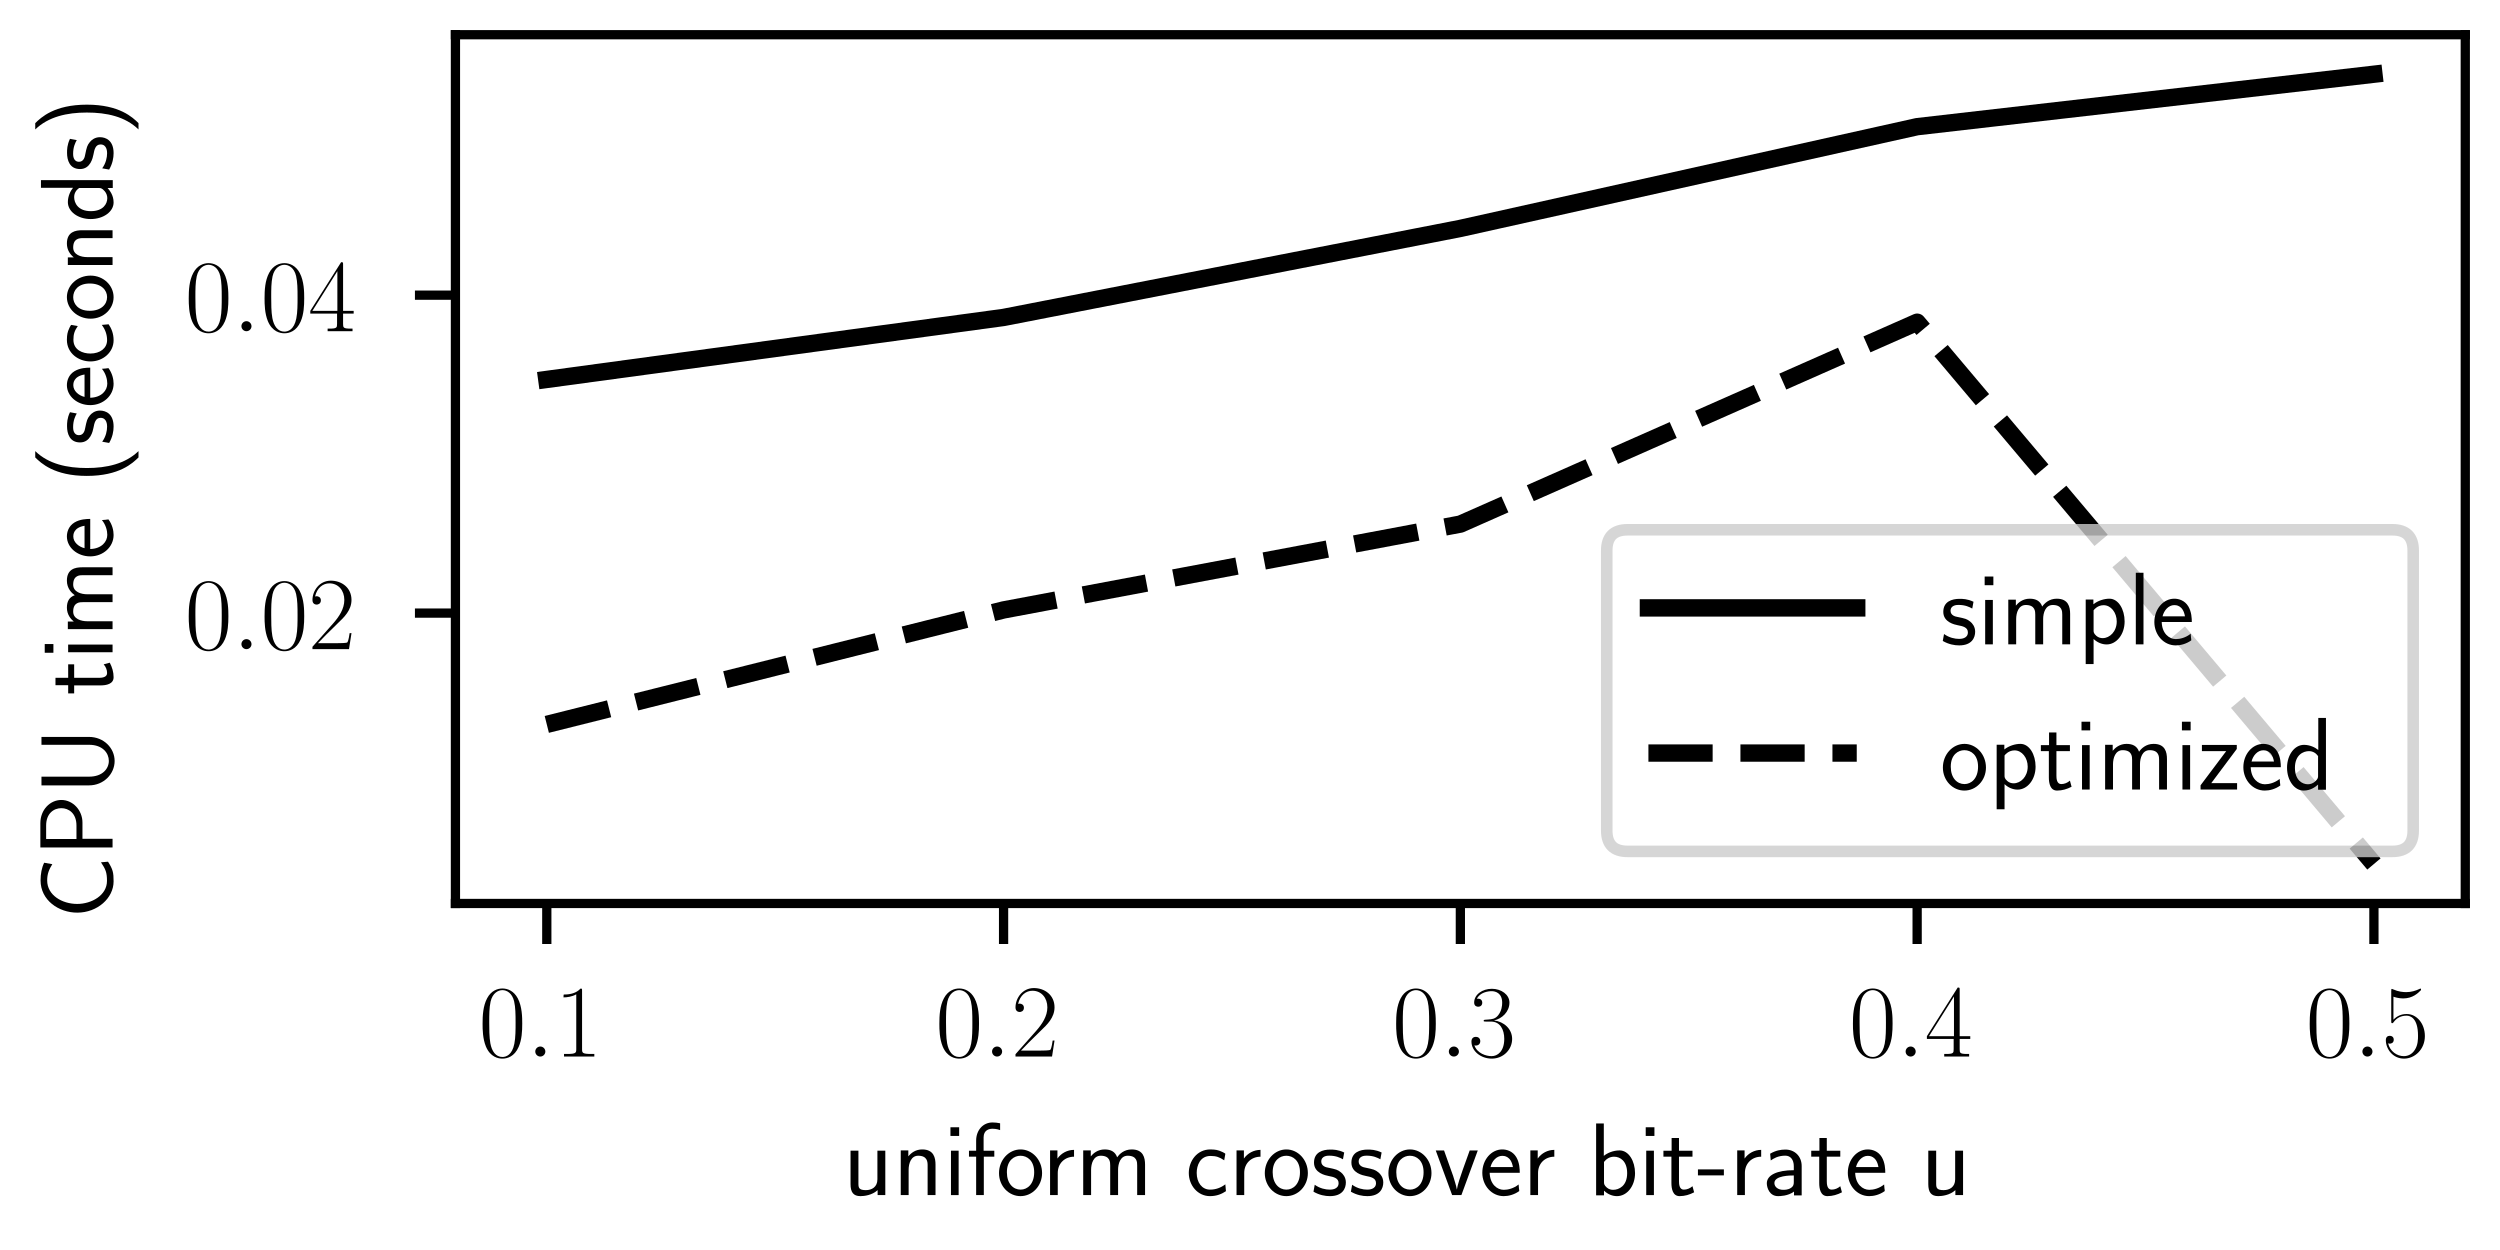
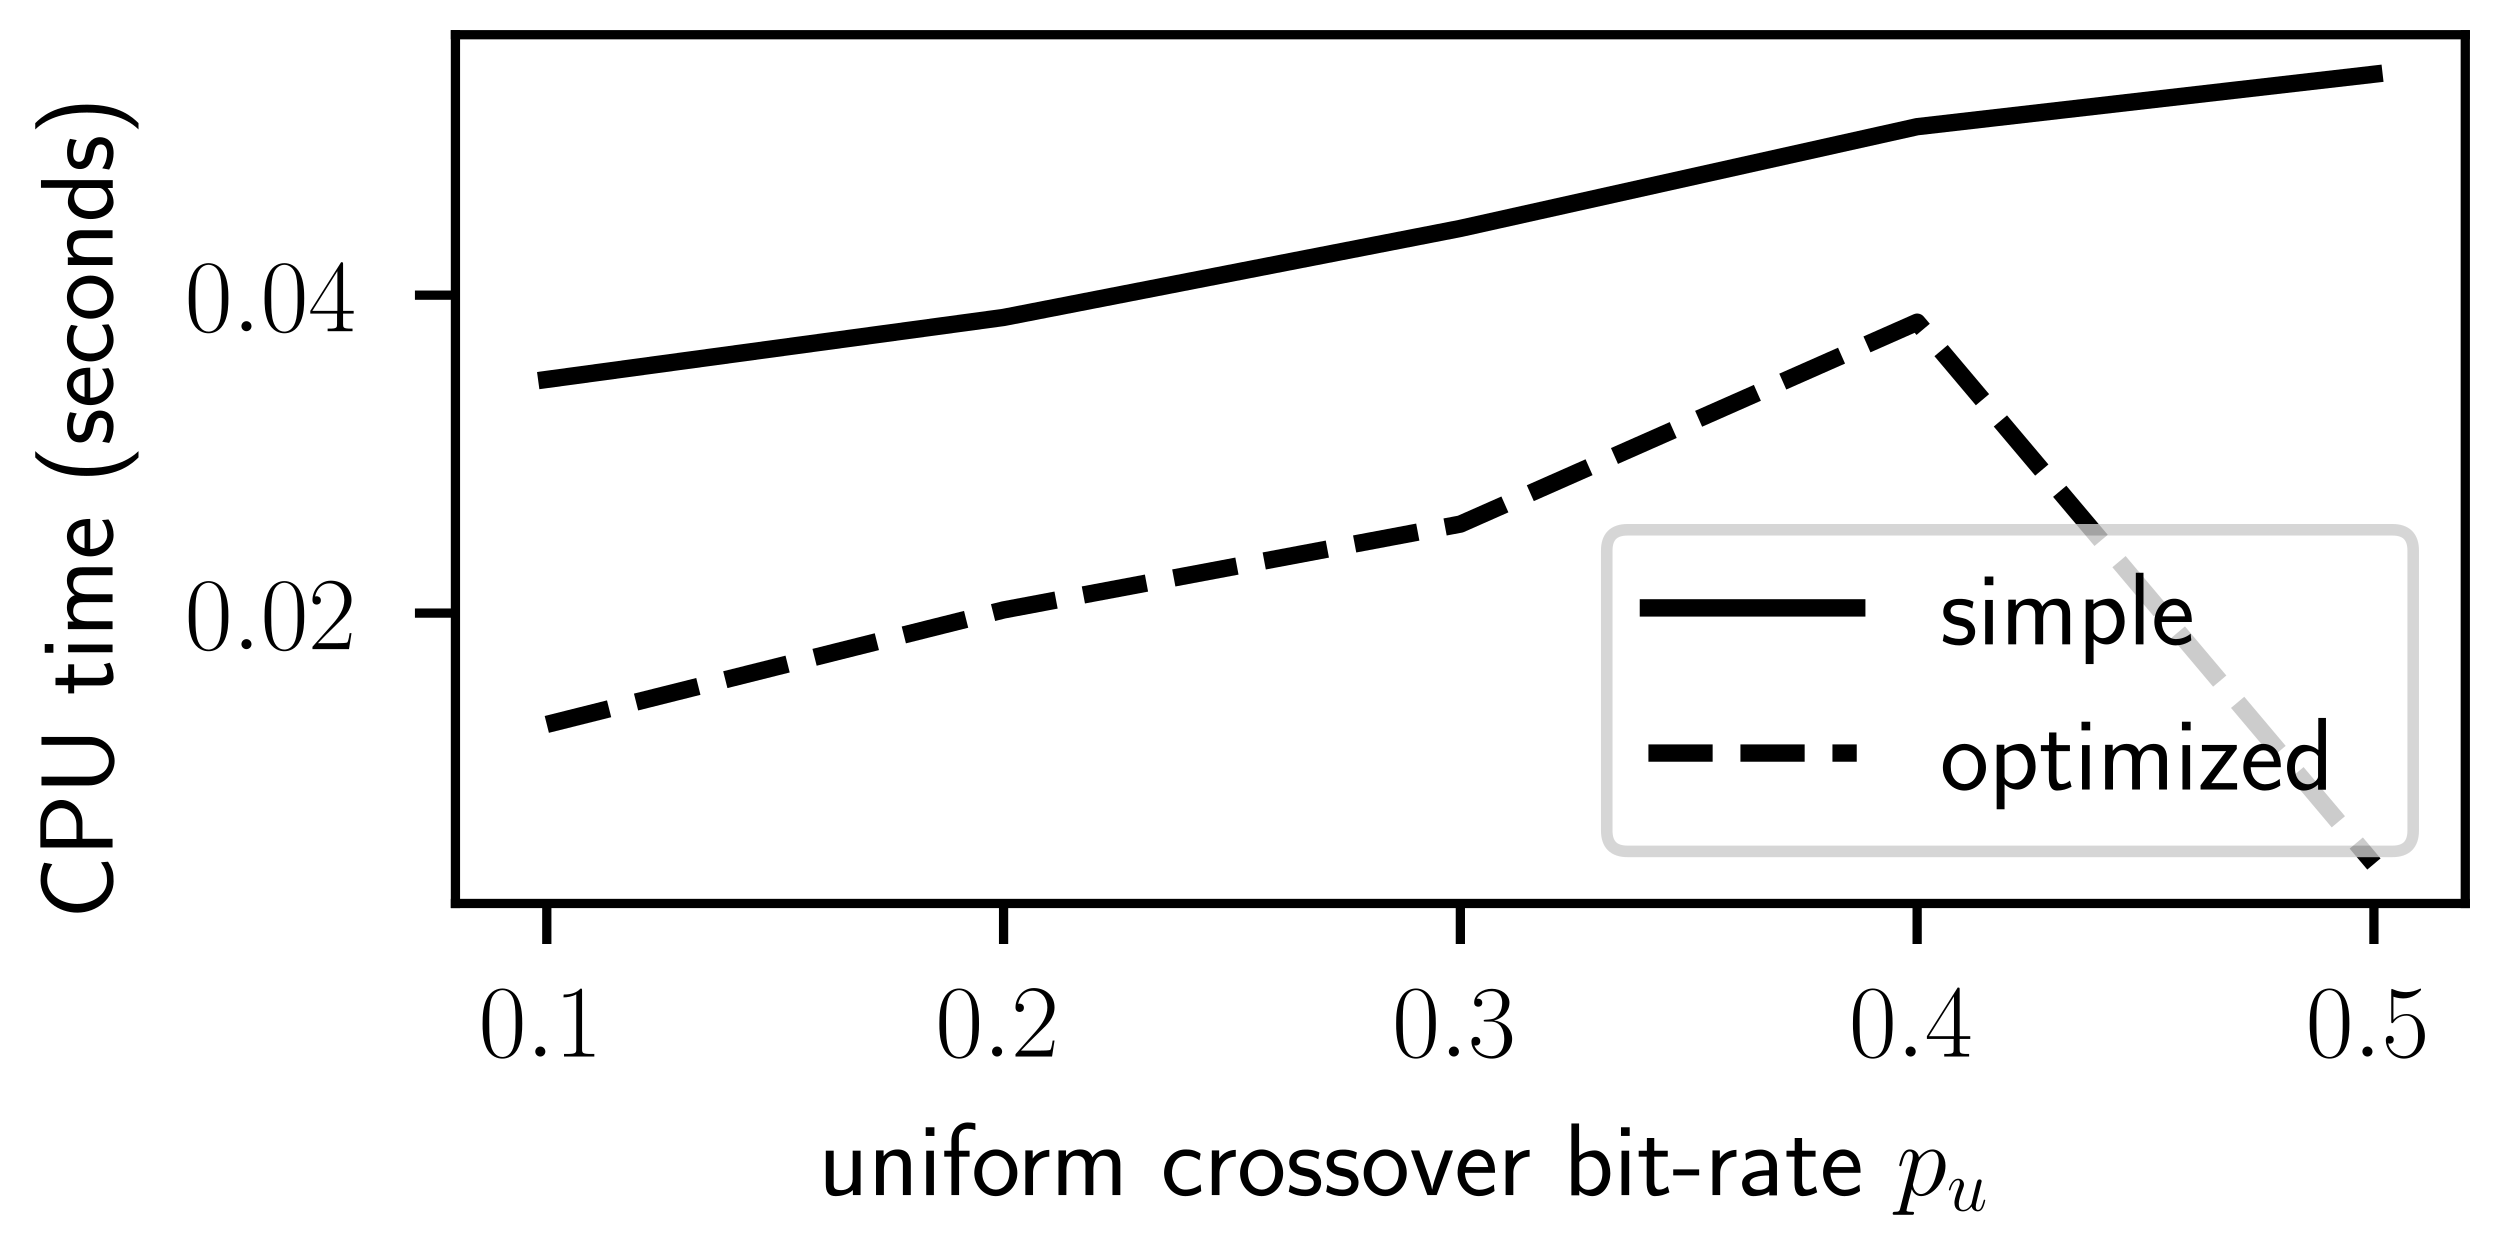
<svg xmlns="http://www.w3.org/2000/svg" xmlns:xlink="http://www.w3.org/1999/xlink" width="216pt" height="108pt" viewBox="0 0 216 108" version="1.1">
  <defs>
    <style type="text/css">*{stroke-linejoin: round; stroke-linecap: butt}</style>
  </defs>
  <g id="figure_1">
    <g id="patch_1">
      <path d="M 0 108  L 216 108  L 216 0  L 0 0  z " style="fill: #ffffff" />
    </g>
    <g id="axes_1">
      <g id="patch_2">
        <path d="M 39.35 78.06  L 213 78.06  L 213 3  L 39.35 3  z " style="fill: #ffffff" />
      </g>
      <g id="matplotlib.axis_1">
        <g id="xtick_1">
          <g id="line2d_1">
            <defs>
-               <path id="m4a91294a24" d="M 0 0  L 0 3.5  " style="stroke: #000000; stroke-width: 0.8" />
-             </defs>
-             <g>
-               <use xlink:href="#m4a91294a24" x="47.243" y="78.06" style="stroke: #000000; stroke-width: 0.8" />
+               <path id="m0d28d0cf2a" d="M 0 0  L 0 3.5  " style="stroke: #000000; stroke-width: 0.8" />
+             </defs>
+             <g>
+               <use xlink:href="#m0d28d0cf2a" x="47.243" y="78.06" style="stroke: #000000; stroke-width: 0.8" />
            </g>
          </g>
          <g id="text_1">
            <g transform="translate(41.3551 91.28619) scale(0.09 -0.09)">
              <defs>
                <path id="CMR17-30" d="M 2688 2025  C 2688 2416 2682 3080 2413 3591  C 2176 4039 1798 4198 1466 4198  C 1158 4198 768 4058 525 3597  C 269 3118 243 2524 243 2025  C 243 1661 250 1106 448 619  C 723 -39 1216 -128 1466 -128  C 1760 -128 2208 -7 2470 600  C 2662 1042 2688 1559 2688 2025  z M 1466 -26  C 1056 -26 813 325 723 812  C 653 1188 653 1738 653 2096  C 653 2588 653 2997 736 3387  C 858 3929 1216 4096 1466 4096  C 1728 4096 2067 3923 2189 3400  C 2272 3036 2278 2607 2278 2096  C 2278 1680 2278 1169 2202 792  C 2067 95 1690 -26 1466 -26  z " transform="scale(0.015625)" />
                <path id="CMMI12-3a" d="M 1178 307  C 1178 492 1024 619 870 619  C 685 619 557 466 557 313  C 557 128 710 0 864 0  C 1050 0 1178 153 1178 307  z " transform="scale(0.015625)" />
                <path id="CMR17-31" d="M 1702 4058  C 1702 4192 1696 4192 1606 4192  C 1357 3916 979 3827 621 3827  C 602 3827 570 3827 563 3808  C 557 3795 557 3782 557 3648  C 755 3648 1088 3686 1344 3839  L 1344 461  C 1344 236 1331 160 781 160  L 589 160  L 589 0  C 896 0 1216 0 1523 0  C 1830 0 2150 0 2458 0  L 2458 160  L 2266 160  C 1715 160 1702 230 1702 458  L 1702 4058  z " transform="scale(0.015625)" />
              </defs>
              <use xlink:href="#CMR17-30" transform="scale(0.996264)" />
              <use xlink:href="#CMMI12-3a" transform="translate(45.69048 0) scale(0.996264)" />
              <use xlink:href="#CMR17-31" transform="translate(72.78765 0) scale(0.996264)" />
            </g>
          </g>
        </g>
        <g id="xtick_2">
          <g id="line2d_2">
            <g>
-               <use xlink:href="#m4a91294a24" x="86.709" y="78.06" style="stroke: #000000; stroke-width: 0.8" />
+               <use xlink:href="#m0d28d0cf2a" x="86.709" y="78.06" style="stroke: #000000; stroke-width: 0.8" />
            </g>
          </g>
          <g id="text_2">
            <g transform="translate(80.82107 91.28619) scale(0.09 -0.09)">
              <defs>
                <path id="CMR17-32" d="M 2669 989  L 2554 989  C 2490 536 2438 459 2413 420  C 2381 369 1920 369 1830 369  L 602 369  C 832 619 1280 1072 1824 1597  C 2214 1967 2669 2402 2669 3035  C 2669 3790 2067 4224 1395 4224  C 691 4224 262 3604 262 3030  C 262 2780 448 2748 525 2748  C 589 2748 781 2787 781 3010  C 781 3207 614 3264 525 3264  C 486 3264 448 3258 422 3245  C 544 3790 915 4058 1306 4058  C 1862 4058 2227 3617 2227 3035  C 2227 2479 1901 2000 1536 1584  L 262 146  L 262 0  L 2515 0  L 2669 989  z " transform="scale(0.015625)" />
              </defs>
              <use xlink:href="#CMR17-30" transform="scale(0.996264)" />
              <use xlink:href="#CMMI12-3a" transform="translate(45.69048 0) scale(0.996264)" />
              <use xlink:href="#CMR17-32" transform="translate(72.78765 0) scale(0.996264)" />
            </g>
          </g>
        </g>
        <g id="xtick_3">
          <g id="line2d_3">
            <g>
-               <use xlink:href="#m4a91294a24" x="126.175" y="78.06" style="stroke: #000000; stroke-width: 0.8" />
+               <use xlink:href="#m0d28d0cf2a" x="126.175" y="78.06" style="stroke: #000000; stroke-width: 0.8" />
            </g>
          </g>
          <g id="text_3">
            <g transform="translate(120.287 91.28619) scale(0.09 -0.09)">
              <defs>
                <path id="CMR17-33" d="M 1414 2157  C 1984 2157 2234 1662 2234 1090  C 2234 320 1824 25 1453 25  C 1114 25 563 194 390 693  C 422 680 454 680 486 680  C 640 680 755 782 755 948  C 755 1133 614 1216 486 1216  C 378 1216 211 1165 211 926  C 211 335 787 -128 1466 -128  C 2176 -128 2720 430 2720 1085  C 2720 1707 2208 2157 1600 2227  C 2086 2328 2554 2756 2554 3329  C 2554 3820 2048 4179 1472 4179  C 890 4179 378 3829 378 3329  C 378 3110 544 3072 627 3072  C 762 3072 877 3155 877 3321  C 877 3486 762 3569 627 3569  C 602 3569 570 3569 544 3557  C 730 3959 1235 4032 1459 4032  C 1683 4032 2106 3925 2106 3320  C 2106 3143 2080 2828 1862 2550  C 1670 2304 1453 2304 1242 2284  C 1210 2284 1062 2269 1037 2269  C 992 2263 966 2257 966 2208  C 966 2163 973 2157 1101 2157  L 1414 2157  z " transform="scale(0.015625)" />
              </defs>
              <use xlink:href="#CMR17-30" transform="scale(0.996264)" />
              <use xlink:href="#CMMI12-3a" transform="translate(45.69048 0) scale(0.996264)" />
              <use xlink:href="#CMR17-33" transform="translate(72.78765 0) scale(0.996264)" />
            </g>
          </g>
        </g>
        <g id="xtick_4">
          <g id="line2d_4">
            <g>
-               <use xlink:href="#m4a91294a24" x="165.641" y="78.06" style="stroke: #000000; stroke-width: 0.8" />
+               <use xlink:href="#m0d28d0cf2a" x="165.641" y="78.06" style="stroke: #000000; stroke-width: 0.8" />
            </g>
          </g>
          <g id="text_4">
            <g transform="translate(159.753 91.28619) scale(0.09 -0.09)">
              <defs>
                <path id="CMR17-34" d="M 2150 4122  C 2150 4256 2144 4256 2029 4256  L 128 1254  L 128 1088  L 1779 1088  L 1779 457  C 1779 224 1766 160 1318 160  L 1197 160  L 1197 0  C 1402 0 1747 0 1965 0  C 2182 0 2528 0 2733 0  L 2733 160  L 2611 160  C 2163 160 2150 224 2150 457  L 2150 1088  L 2803 1088  L 2803 1254  L 2150 1254  L 2150 4122  z M 1798 3703  L 1798 1254  L 256 1254  L 1798 3703  z " transform="scale(0.015625)" />
              </defs>
              <use xlink:href="#CMR17-30" transform="scale(0.996264)" />
              <use xlink:href="#CMMI12-3a" transform="translate(45.69048 0) scale(0.996264)" />
              <use xlink:href="#CMR17-34" transform="translate(72.78765 0) scale(0.996264)" />
            </g>
          </g>
        </g>
        <g id="xtick_5">
          <g id="line2d_5">
            <g>
-               <use xlink:href="#m4a91294a24" x="205.107" y="78.06" style="stroke: #000000; stroke-width: 0.8" />
+               <use xlink:href="#m0d28d0cf2a" x="205.107" y="78.06" style="stroke: #000000; stroke-width: 0.8" />
            </g>
          </g>
          <g id="text_5">
            <g transform="translate(199.219 91.28619) scale(0.09 -0.09)">
              <defs>
                <path id="CMR17-35" d="M 730 3692  C 794 3666 1056 3584 1325 3584  C 1920 3584 2246 3911 2432 4100  C 2432 4157 2432 4192 2394 4192  C 2387 4192 2374 4192 2323 4163  C 2099 4058 1837 3973 1517 3973  C 1325 3973 1037 3999 723 4139  C 653 4171 640 4171 634 4171  C 602 4171 595 4164 595 4037  L 595 2203  C 595 2089 595 2057 659 2057  C 691 2057 704 2070 736 2114  C 941 2401 1222 2522 1542 2522  C 1766 2522 2246 2382 2246 1289  C 2246 1085 2246 715 2054 421  C 1894 159 1645 25 1370 25  C 947 25 518 320 403 814  C 429 807 480 795 506 795  C 589 795 749 840 749 1038  C 749 1210 627 1280 506 1280  C 358 1280 262 1190 262 1011  C 262 454 704 -128 1382 -128  C 2042 -128 2669 440 2669 1264  C 2669 2030 2170 2624 1549 2624  C 1222 2624 947 2503 730 2274  L 730 3692  z " transform="scale(0.015625)" />
              </defs>
              <use xlink:href="#CMR17-30" transform="scale(0.996264)" />
              <use xlink:href="#CMMI12-3a" transform="translate(45.69048 0) scale(0.996264)" />
              <use xlink:href="#CMR17-35" transform="translate(72.78765 0) scale(0.996264)" />
            </g>
          </g>
        </g>
        <g id="text_6">
-           <g transform="translate(72.82236 103.2563) scale(0.09 -0.09)">
+           <g transform="translate(70.68575 103.2563) scale(0.09 -0.09)">
            <defs>
              <path id="CMSS17-75" d="M 2618 2739  L 2131 2739  L 2131 972  C 2131 498 1786 306 1421 306  C 998 306 960 447 960 709  L 960 2739  L 474 2739  L 474 678  C 474 179 646 -64 1088 -64  C 1306 -64 1798 -13 2144 306  L 2144 0  L 2618 0  L 2618 2739  z " transform="scale(0.015625)" />
              <path id="CMSS17-6e" d="M 2618 1877  C 2618 2283 2522 2816 1798 2816  C 1389 2816 1120 2606 941 2389  L 941 2758  L 474 2758  L 474 0  L 960 0  L 960 1559  C 960 1964 1114 2428 1549 2428  C 2112 2428 2131 2048 2131 1829  L 2131 0  L 2618 0  L 2618 1877  z " transform="scale(0.015625)" />
              <path id="CMSS17-69" d="M 979 4183  L 442 4183  L 442 3648  L 979 3648  L 979 4183  z M 947 2739  L 474 2739  L 474 0  L 947 0  L 947 2739  z " transform="scale(0.015625)" />
              <path id="CMSS17-66" d="M 1075 2368  L 1722 2368  L 1722 2737  L 1062 2737  L 1062 3559  C 1062 4014 1408 4092 1606 4092  C 1670 4092 1850 4092 2080 4009  L 2080 4429  C 1933 4461 1754 4480 1613 4480  C 1018 4480 602 3993 602 3359  L 602 2737  L 160 2737  L 160 2368  L 602 2368  L 602 0  L 1075 0  L 1075 2368  z " transform="scale(0.015625)" />
              <path id="CMSS17-6f" d="M 2829 1356  C 2829 2176 2221 2816 1504 2816  C 768 2816 173 2157 173 1356  C 173 544 787 -64 1498 -64  C 2227 -64 2829 563 2829 1356  z M 1504 337  C 1050 337 659 709 659 1408  C 659 2151 1114 2427 1498 2427  C 1914 2427 2342 2126 2342 1408  C 2342 683 1926 337 1504 337  z " transform="scale(0.015625)" />
              <path id="CMSS17-72" d="M 954 1363  C 954 1965 1395 2368 1958 2368  L 1958 2789  C 1549 2789 1165 2585 934 2253  L 934 2758  L 480 2758  L 480 0  L 954 0  L 954 1363  z " transform="scale(0.015625)" />
              <path id="CMSS17-6d" d="M 4288 1877  C 4288 2308 4179 2816 3462 2816  C 2982 2816 2694 2516 2566 2331  C 2451 2670 2182 2816 1798 2816  C 1363 2816 1088 2568 941 2389  L 941 2758  L 474 2758  L 474 0  L 960 0  L 960 1559  C 960 1939 1101 2428 1555 2428  C 2138 2428 2138 2016 2138 1829  L 2138 0  L 2624 0  L 2624 1559  C 2624 1939 2765 2428 3219 2428  C 3802 2428 3802 2016 3802 1829  L 3802 0  L 4288 0  L 4288 1877  z " transform="scale(0.015625)" />
              <path id="CMSS17-63" d="M 2464 2541  C 2464 2585 2170 2714 2093 2739  C 1882 2816 1613 2816 1542 2816  C 710 2816 211 2093 211 1363  C 211 595 768 -64 1517 -64  C 1946 -64 2253 76 2502 242  L 2464 664  C 2189 453 1869 337 1523 337  C 1024 337 698 774 698 1369  C 698 1831 909 2414 1549 2414  C 1901 2414 2099 2343 2394 2145  L 2464 2541  z " transform="scale(0.015625)" />
              <path id="CMSS17-73" d="M 2061 2627  C 1683 2807 1389 2807 1197 2807  C 742 2807 198 2648 198 2003  C 198 1359 902 1218 1094 1179  C 1389 1122 1715 1058 1715 740  C 1715 337 1254 337 1171 337  C 915 337 563 407 243 638  L 166 210  C 531 0 883 -64 1178 -64  C 1965 -64 2163 416 2163 781  C 2163 1094 1984 1305 1862 1401  C 1651 1568 1574 1587 1050 1696  C 960 1709 646 1779 646 2066  C 646 2432 1050 2432 1139 2432  C 1555 2432 1811 2303 1984 2208  L 2061 2627  z " transform="scale(0.015625)" />
              <path id="CMSS17-76" d="M 2675 2752  L 2176 2752  L 1747 1556  C 1613 1165 1421 627 1389 352  L 1382 352  C 1370 468 1318 634 1286 749  C 1248 890 1197 1056 1158 1172  L 595 2752  L 83 2752  L 1094 0  L 1664 0  L 2675 2752  z " transform="scale(0.015625)" />
              <path id="CMSS17-65" d="M 2502 1377  C 2502 1590 2490 2003 2285 2345  C 2061 2713 1696 2816 1421 2816  C 755 2816 192 2188 192 1375  C 192 582 774 -64 1510 -64  C 1798 -64 2150 19 2470 248  C 2470 274 2458 414 2451 420  C 2451 433 2432 630 2432 656  C 2125 407 1773 325 1517 325  C 1107 325 666 667 646 1377  L 2502 1377  z M 698 1728  C 781 2084 1062 2421 1421 2421  C 1517 2421 1965 2421 2080 1728  L 698 1728  z " transform="scale(0.015625)" />
              <path id="CMSS17-62" d="M 954 4416  L 480 4416  L 480 -13  L 966 -13  L 966 274  C 1210 38 1504 -64 1766 -64  C 2381 -64 2880 549 2880 1352  C 2880 2086 2496 2756 1926 2756  C 1523 2756 1165 2591 954 2419  L 954 4416  z M 966 2046  C 1107 2222 1306 2368 1587 2368  C 1965 2368 2394 2097 2394 1352  C 2394 558 1882 325 1530 325  C 1402 325 1267 356 1139 464  C 966 615 966 709 966 797  L 966 2046  z " transform="scale(0.015625)" />
              <path id="CMSS17-74" d="M 1069 2368  L 1901 2368  L 1901 2737  L 1069 2737  L 1069 3520  L 614 3520  L 614 2737  L 109 2737  L 109 2368  L 602 2368  L 602 749  C 602 384 685 -64 1107 -64  C 1427 -64 1722 25 2003 172  L 1901 548  C 1747 414 1562 337 1363 337  C 1082 337 1069 696 1069 856  L 1069 2368  z " transform="scale(0.015625)" />
              <path id="CMSS17-2d" d="M 1664 1216  L 1664 1585  L 64 1585  L 64 1216  L 1664 1216  z " transform="scale(0.015625)" />
              <path id="CMSS17-61" d="M 2406 1791  C 2406 2392 1978 2808 1402 2808  C 1120 2808 813 2757 461 2553  L 499 2135  C 659 2248 934 2432 1395 2432  C 1722 2432 1920 2180 1920 1782  L 1920 1536  C 896 1536 256 1238 256 726  C 256 461 416 -64 947 -64  C 1043 -64 1562 -64 1933 217  L 1933 -19  L 2406 -19  L 2406 1791  z M 1920 816  C 1920 701 1920 548 1728 434  C 1562 325 1350 325 1261 325  C 941 325 723 511 723 744  C 723 1211 1722 1211 1920 1211  L 1920 816  z " transform="scale(0.015625)" />
+               <path id="CMMI12-70" d="M 275 -789  C 230 -980 205 -1031 -58 -1031  C -134 -1031 -198 -1031 -198 -1152  C -198 -1165 -192 -1216 -122 -1216  C -38 -1216 51 -1216 134 -1216  L 410 -1216  C 544 -1216 870 -1216 1005 -1216  C 1043 -1216 1120 -1216 1120 -1101  C 1120 -1031 1075 -1031 966 -1031  C 672 -1031 653 -987 653 -937  C 653 -861 941 219 979 364  C 1050 185 1222 -64 1555 -64  C 2278 -64 3059 875 3059 1814  C 3059 2401 2726 2816 2246 2816  C 1837 2816 1491 2420 1421 2331  C 1370 2650 1120 2816 864 2816  C 678 2816 531 2727 410 2484  C 294 2254 205 1865 205 1839  C 205 1814 230 1782 275 1782  C 326 1782 333 1788 371 1935  C 467 2312 589 2689 845 2689  C 992 2689 1043 2587 1043 2397  C 1043 2245 1024 2181 998 2067  L 275 -789  z M 1382 1993  C 1427 2171 1606 2357 1709 2446  C 1779 2510 1990 2689 2234 2689  C 2515 2689 2643 2408 2643 2076  C 2643 1769 2464 1047 2304 715  C 2144 370 1850 64 1555 64  C 1120 64 1050 613 1050 639  C 1050 658 1062 709 1069 741  L 1382 1993  z " transform="scale(0.015625)" />
+               <path id="CMMI12-75" d="M 2182 370  C 2266 13 2573 -64 2726 -64  C 2931 -64 3085 70 3187 287  C 3296 517 3379 894 3379 913  C 3379 945 3354 971 3315 971  C 3258 971 3251 939 3226 843  C 3110 402 2995 64 2739 64  C 2547 64 2547 275 2547 358  C 2547 505 2566 568 2630 837  C 2675 1009 2720 1181 2758 1360  L 3021 2401  C 3066 2561 3066 2574 3066 2593  C 3066 2689 2989 2753 2893 2753  C 2707 2753 2662 2593 2624 2433  C 2560 2184 2214 811 2170 588  C 2163 588 1914 64 1446 64  C 1114 64 1050 351 1050 588  C 1050 952 1229 1462 1395 1890  C 1472 2095 1504 2178 1504 2305  C 1504 2580 1306 2816 998 2816  C 410 2816 173 1890 173 1839  C 173 1814 198 1782 243 1782  C 301 1782 307 1807 333 1896  C 486 2441 736 2682 979 2682  C 1043 2682 1146 2682 1146 2478  C 1146 2312 1075 2127 979 1884  C 698 1124 666 881 666 690  C 666 38 1158 -64 1421 -64  C 1830 -64 2054 217 2182 370  z " transform="scale(0.015625)" />
            </defs>
            <use xlink:href="#CMSS17-75" transform="scale(0.996264)" />
            <use xlink:href="#CMSS17-6e" transform="translate(48.20494 0) scale(0.996264)" />
            <use xlink:href="#CMSS17-69" transform="translate(96.40989 0) scale(0.996264)" />
            <use xlink:href="#CMSS17-66" transform="translate(118.5906 0) scale(0.996264)" />
            <use xlink:href="#CMSS17-6f" transform="translate(147.2173 0) scale(0.996264)" />
            <use xlink:href="#CMSS17-72" transform="translate(191.4584 0) scale(0.996264)" />
            <use xlink:href="#CMSS17-6d" transform="translate(223.3682 0) scale(0.996264)" />
            <use xlink:href="#CMSS17-63" transform="translate(328.8266 0) scale(0.996264)" />
            <use xlink:href="#CMSS17-72" transform="translate(370.4654 0) scale(0.996264)" />
            <use xlink:href="#CMSS17-6f" transform="translate(402.3752 0) scale(0.996264)" />
            <use xlink:href="#CMSS17-73" transform="translate(449.2188 0) scale(0.996264)" />
            <use xlink:href="#CMSS17-73" transform="translate(485.1323 0) scale(0.996264)" />
            <use xlink:href="#CMSS17-6f" transform="translate(521.0459 0) scale(0.996264)" />
            <use xlink:href="#CMSS17-76" transform="translate(567.8895 0) scale(0.996264)" />
            <use xlink:href="#CMSS17-65" transform="translate(610.8896 0) scale(0.996264)" />
            <use xlink:href="#CMSS17-72" transform="translate(652.5285 0) scale(0.996264)" />
            <use xlink:href="#CMSS17-62" transform="translate(715.6674 0) scale(0.996264)" />
            <use xlink:href="#CMSS17-69" transform="translate(763.8723 0) scale(0.996264)" />
            <use xlink:href="#CMSS17-74" transform="translate(786.053 0) scale(0.996264)" />
            <use xlink:href="#CMSS17-2d" transform="translate(819.8846 0) scale(0.996264)" />
            <use xlink:href="#CMSS17-72" transform="translate(851.1137 0) scale(0.996264)" />
            <use xlink:href="#CMSS17-61" transform="translate(883.0235 0) scale(0.996264)" />
            <use xlink:href="#CMSS17-74" transform="translate(927.9454 0) scale(0.996264)" />
            <use xlink:href="#CMSS17-65" transform="translate(961.777 0) scale(0.996264)" />
-             <use xlink:href="#CMSS17-75" transform="translate(1034.645 0) scale(0.996264)" />
+             <use xlink:href="#CMMI12-70" transform="translate(1034.645 0) scale(0.996264)" />
+             <use xlink:href="#CMMI12-75" transform="translate(1083.604 -14.94392) scale(0.697382)" />
          </g>
        </g>
      </g>
      <g id="matplotlib.axis_2">
        <g id="ytick_1">
          <g id="line2d_6">
            <defs>
-               <path id="mb5a2283eab" d="M 0 0  L -3.5 0  " style="stroke: #000000; stroke-width: 0.8" />
-             </defs>
-             <g>
-               <use xlink:href="#mb5a2283eab" x="39.35" y="52.974" style="stroke: #000000; stroke-width: 0.8" />
+               <path id="m49fae3f168" d="M 0 0  L -3.5 0  " style="stroke: #000000; stroke-width: 0.8" />
+             </defs>
+             <g>
+               <use xlink:href="#m49fae3f168" x="39.35" y="52.974" style="stroke: #000000; stroke-width: 0.8" />
            </g>
          </g>
          <g id="text_7">
            <g transform="translate(15.96662 56.08717) scale(0.09 -0.09)">
              <use xlink:href="#CMR17-30" transform="scale(0.996264)" />
              <use xlink:href="#CMMI12-3a" transform="translate(45.69048 0) scale(0.996264)" />
              <use xlink:href="#CMR17-30" transform="translate(72.78765 0) scale(0.996264)" />
              <use xlink:href="#CMR17-32" transform="translate(118.4781 0) scale(0.996264)" />
            </g>
          </g>
        </g>
        <g id="ytick_2">
          <g id="line2d_7">
            <g>
-               <use xlink:href="#mb5a2283eab" x="39.35" y="25.504" style="stroke: #000000; stroke-width: 0.8" />
+               <use xlink:href="#m49fae3f168" x="39.35" y="25.504" style="stroke: #000000; stroke-width: 0.8" />
            </g>
          </g>
          <g id="text_8">
            <g transform="translate(15.96662 28.61707) scale(0.09 -0.09)">
              <use xlink:href="#CMR17-30" transform="scale(0.996264)" />
              <use xlink:href="#CMMI12-3a" transform="translate(45.69048 0) scale(0.996264)" />
              <use xlink:href="#CMR17-30" transform="translate(72.78765 0) scale(0.996264)" />
              <use xlink:href="#CMR17-34" transform="translate(118.4781 0) scale(0.996264)" />
            </g>
          </g>
        </g>
        <g id="text_9">
          <g transform="translate(9.725022 79.4088) rotate(-90) scale(0.09 -0.09)">
            <defs>
              <path id="CMSS17-43" d="M 3501 714  C 3072 427 2874 344 2355 344  C 1459 344 934 1303 934 2179  C 934 3112 1472 4032 2381 4032  C 2790 4032 3059 3918 3386 3715  L 3475 4217  C 3168 4370 2778 4440 2387 4440  C 1158 4440 397 3316 397 2179  C 397 927 1299 -64 2323 -64  C 2874 -64 3066 -19 3539 280  L 3501 714  z " transform="scale(0.015625)" />
              <path id="CMSS17-50" d="M 2106 1856  C 2874 1856 3501 2453 3501 3158  C 3501 3850 2899 4453 2067 4453  L 570 4453  L 570 0  L 1107 0  L 1107 1856  L 2106 1856  z M 1926 4096  C 2669 4096 2995 3627 2995 3157  C 2995 2720 2694 2226 1926 2226  L 1094 2226  L 1094 4096  L 1926 4096  z " transform="scale(0.015625)" />
              <path id="CMSS17-55" d="M 3552 4384  L 3066 4384  L 3066 1449  C 3066 604 2547 229 2074 229  C 1587 229 1101 623 1101 1443  L 1101 4384  L 563 4384  L 563 1454  C 563 539 1274 -128 2067 -128  C 2861 -128 3552 539 3552 1454  L 3552 4384  z " transform="scale(0.015625)" />
              <path id="CMSS17-28" d="M 1613 4768  C 1267 4417 474 3601 474 1588  C 474 -433 1267 -1243 1613 -1600  L 2003 -1600  C 1216 -784 960 357 960 1581  C 960 2798 1203 3946 2003 4768  L 1613 4768  z " transform="scale(0.015625)" />
              <path id="CMSS17-64" d="M 2611 4416  L 2138 4416  L 2138 2438  C 1939 2603 1613 2756 1254 2756  C 672 2756 211 2131 211 1347  C 211 562 666 -64 1235 -64  C 1677 -64 1971 172 2125 306  L 2125 -13  L 2611 -13  L 2611 4416  z M 2125 836  C 2125 747 2125 653 1926 482  C 1798 375 1645 325 1498 325  C 1152 325 698 576 698 1340  C 698 2134 1210 2368 1562 2368  C 1798 2368 1990 2254 2125 2065  L 2125 836  z " transform="scale(0.015625)" />
              <path id="CMSS17-29" d="M 723 -1600  C 1069 -1249 1862 -433 1862 1581  C 1862 3601 1069 4411 723 4768  L 333 4768  C 1120 3952 1376 2811 1376 1588  C 1376 370 1133 -778 333 -1600  L 723 -1600  z " transform="scale(0.015625)" />
            </defs>
            <use xlink:href="#CMSS17-43" transform="scale(0.996264)" />
            <use xlink:href="#CMSS17-50" transform="translate(59.85577 0) scale(0.996264)" />
            <use xlink:href="#CMSS17-55" transform="translate(119.5914 0) scale(0.996264)" />
            <use xlink:href="#CMSS17-74" transform="translate(214.9602 0) scale(0.996264)" />
            <use xlink:href="#CMSS17-69" transform="translate(248.7918 0) scale(0.996264)" />
            <use xlink:href="#CMSS17-6d" transform="translate(270.9725 0) scale(0.996264)" />
            <use xlink:href="#CMSS17-65" transform="translate(345.2018 0) scale(0.996264)" />
            <use xlink:href="#CMSS17-28" transform="translate(418.0697 0) scale(0.996264)" />
            <use xlink:href="#CMSS17-73" transform="translate(454.5036 0) scale(0.996264)" />
            <use xlink:href="#CMSS17-65" transform="translate(490.4171 0) scale(0.996264)" />
            <use xlink:href="#CMSS17-63" transform="translate(532.056 0) scale(0.996264)" />
            <use xlink:href="#CMSS17-6f" transform="translate(573.6948 0) scale(0.996264)" />
            <use xlink:href="#CMSS17-6e" transform="translate(620.5384 0) scale(0.996264)" />
            <use xlink:href="#CMSS17-64" transform="translate(668.7434 0) scale(0.996264)" />
            <use xlink:href="#CMSS17-73" transform="translate(716.9483 0) scale(0.996264)" />
            <use xlink:href="#CMSS17-29" transform="translate(752.8618 0) scale(0.996264)" />
          </g>
        </g>
      </g>
      <g id="line2d_8">
-         <path d="M 47.243 32.783  L 86.709 27.427  L 126.175 19.735  L 165.641 10.945  L 205.107 6.412  " clip-path="url(#p4c260e8bb1)" style="fill: none; stroke: #000000; stroke-width: 1.5; stroke-linecap: square" />
+         <path d="M 47.243 32.783  L 86.709 27.427  L 126.175 19.735  L 165.641 10.945  L 205.107 6.412  " clip-path="url(#p7b110e542b)" style="fill: none; stroke: #000000; stroke-width: 1.5; stroke-linecap: square" />
      </g>
      <g id="line2d_9">
-         <path d="M 47.243 62.588  L 86.709 52.699  L 126.175 45.282  L 165.641 27.839  L 205.107 74.648  " clip-path="url(#p4c260e8bb1)" style="fill: none; stroke-dasharray: 5.55,2.4; stroke-dashoffset: 0; stroke: #000000; stroke-width: 1.5" />
+         <path d="M 47.243 62.588  L 86.709 52.699  L 126.175 45.282  L 165.641 27.839  L 205.107 74.648  " clip-path="url(#p7b110e542b)" style="fill: none; stroke-dasharray: 5.55,2.4; stroke-dashoffset: 0; stroke: #000000; stroke-width: 1.5" />
      </g>
      <g id="patch_3">
        <path d="M 39.35 78.06  L 39.35 3  " style="fill: none; stroke: #000000; stroke-width: 0.8; stroke-linejoin: miter; stroke-linecap: square" />
      </g>
      <g id="patch_4">
        <path d="M 213 78.06  L 213 3  " style="fill: none; stroke: #000000; stroke-width: 0.8; stroke-linejoin: miter; stroke-linecap: square" />
      </g>
      <g id="patch_5">
        <path d="M 39.35 78.06  L 213 78.06  " style="fill: none; stroke: #000000; stroke-width: 0.8; stroke-linejoin: miter; stroke-linecap: square" />
      </g>
      <g id="patch_6">
        <path d="M 39.35 3  L 213 3  " style="fill: none; stroke: #000000; stroke-width: 0.8; stroke-linejoin: miter; stroke-linecap: square" />
      </g>
      <g id="legend_1">
        <g id="patch_7">
          <path d="M 140.623 73.56  L 206.7 73.56  Q 208.5 73.56 208.5 71.76  L 208.5 47.573  Q 208.5 45.773 206.7 45.773  L 140.623 45.773  Q 138.823 45.773 138.823 47.573  L 138.823 71.76  Q 138.823 73.56 140.623 73.56  z " style="fill: #ffffff; opacity: 0.8; stroke: #cccccc; stroke-linejoin: miter" />
        </g>
        <g id="line2d_10">
          <path d="M 142.423 52.523  L 151.423 52.523  L 160.423 52.523  " style="fill: none; stroke: #000000; stroke-width: 1.5; stroke-linecap: square" />
        </g>
        <g id="text_10">
          <g transform="translate(167.6232 55.67261) scale(0.09 -0.09)">
            <defs>
              <path id="CMSS17-70" d="M 966 333  C 1178 129 1466 -5 1773 -5  C 2368 -5 2880 603 2880 1412  C 2880 2159 2496 2816 1946 2816  C 1626 2816 1242 2702 954 2472  L 954 2765  L 480 2765  L 480 -1216  L 966 -1216  L 966 333  z M 966 2100  C 1018 2176 1235 2415 1587 2415  C 2035 2415 2394 1960 2394 1412  C 2394 787 1958 384 1530 384  C 1402 384 1267 415 1139 523  C 966 674 966 768 966 857  L 966 2100  z " transform="scale(0.015625)" />
              <path id="CMSS17-6c" d="M 947 4416  L 474 4416  L 474 0  L 947 0  L 947 4416  z " transform="scale(0.015625)" />
            </defs>
            <use xlink:href="#CMSS17-73" transform="scale(0.996264)" />
            <use xlink:href="#CMSS17-69" transform="translate(35.91354 0) scale(0.996264)" />
            <use xlink:href="#CMSS17-6d" transform="translate(58.09427 0) scale(0.996264)" />
            <use xlink:href="#CMSS17-70" transform="translate(132.3235 0) scale(0.996264)" />
            <use xlink:href="#CMSS17-6c" transform="translate(180.5285 0) scale(0.996264)" />
            <use xlink:href="#CMSS17-65" transform="translate(202.7092 0) scale(0.996264)" />
          </g>
        </g>
        <g id="line2d_11">
          <path d="M 142.423 65.066  L 151.423 65.066  L 160.423 65.066  " style="fill: none; stroke-dasharray: 5.55,2.4; stroke-dashoffset: 0; stroke: #000000; stroke-width: 1.5" />
        </g>
        <g id="text_11">
          <g transform="translate(167.6232 68.21607) scale(0.09 -0.09)">
            <defs>
              <path id="CMSS17-7a" d="M 2400 2502  L 2400 2750  L 250 2750  L 250 2368  L 1069 2368  C 1146 2368 1222 2368 1299 2368  L 1747 2368  L 166 261  L 166 0  L 2419 0  L 2419 395  L 1549 395  C 1472 395 1395 395 1318 395  L 826 395  L 2400 2502  z " transform="scale(0.015625)" />
            </defs>
            <use xlink:href="#CMSS17-6f" transform="scale(0.996264)" />
            <use xlink:href="#CMSS17-70" transform="translate(46.84362 0) scale(0.996264)" />
            <use xlink:href="#CMSS17-74" transform="translate(95.04857 0) scale(0.996264)" />
            <use xlink:href="#CMSS17-69" transform="translate(128.8801 0) scale(0.996264)" />
            <use xlink:href="#CMSS17-6d" transform="translate(151.0609 0) scale(0.996264)" />
            <use xlink:href="#CMSS17-69" transform="translate(225.2901 0) scale(0.996264)" />
            <use xlink:href="#CMSS17-7a" transform="translate(247.4708 0) scale(0.996264)" />
            <use xlink:href="#CMSS17-65" transform="translate(288.1487 0) scale(0.996264)" />
            <use xlink:href="#CMSS17-64" transform="translate(329.7875 0) scale(0.996264)" />
          </g>
        </g>
      </g>
    </g>
  </g>
  <defs>
-     <clipPath id="p4c260e8bb1">
+     <clipPath id="p7b110e542b">
      <rect x="39.35" y="3" width="173.65" height="75.059" />
    </clipPath>
  </defs>
</svg>
